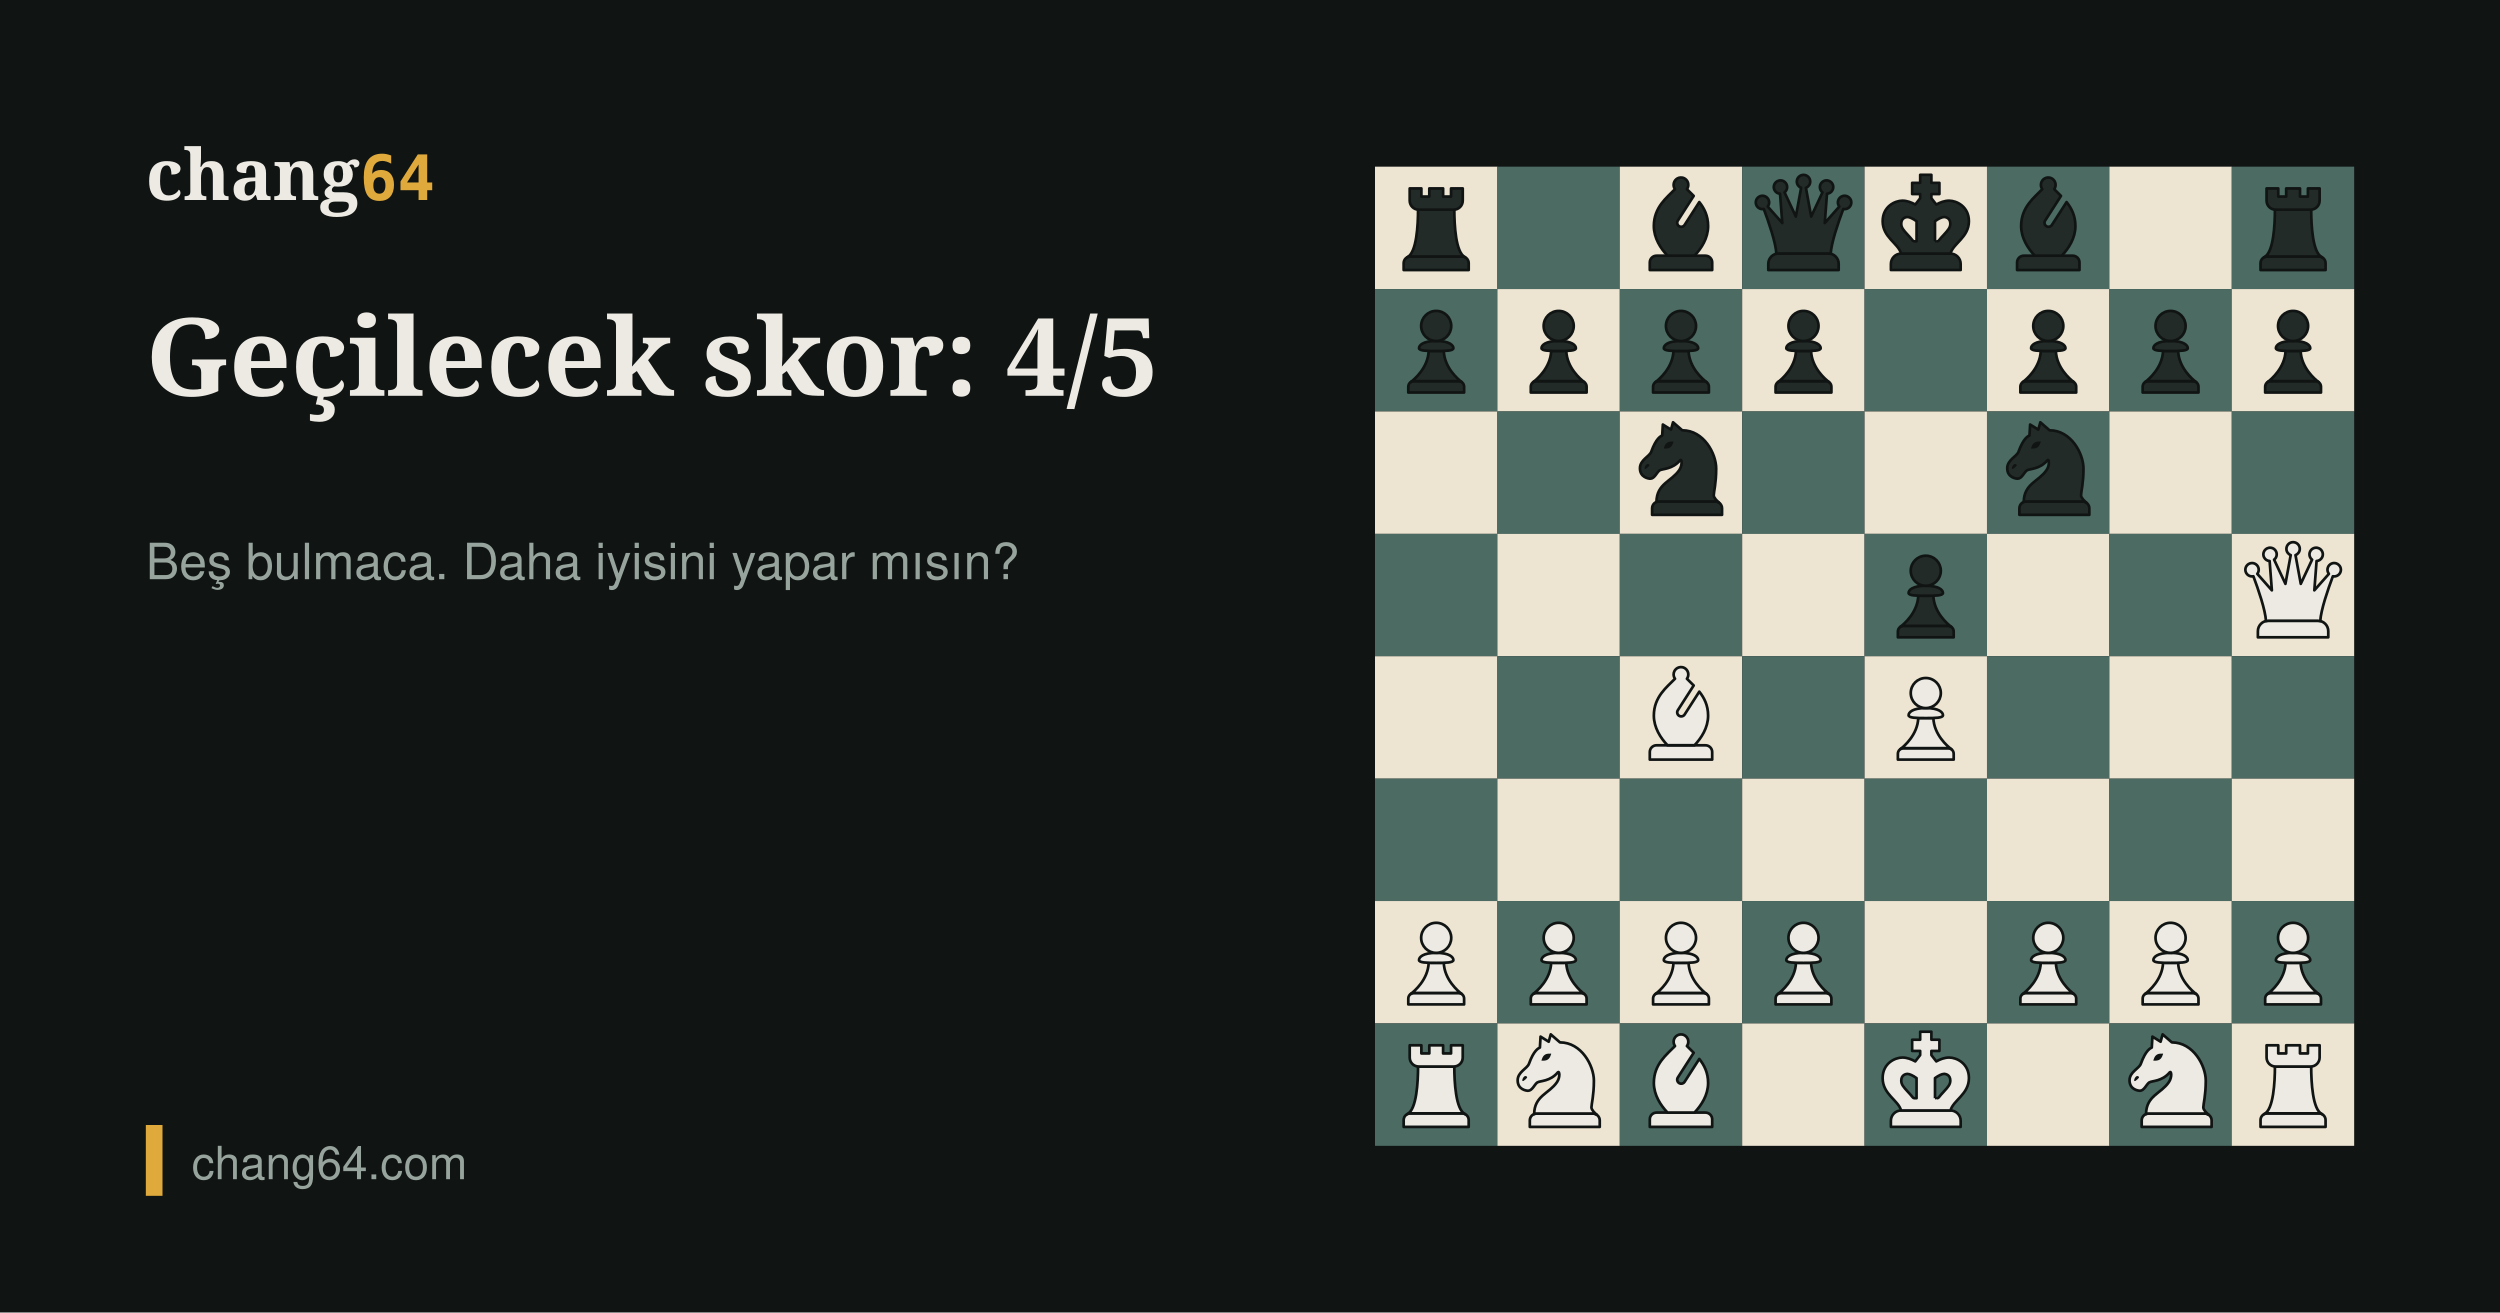
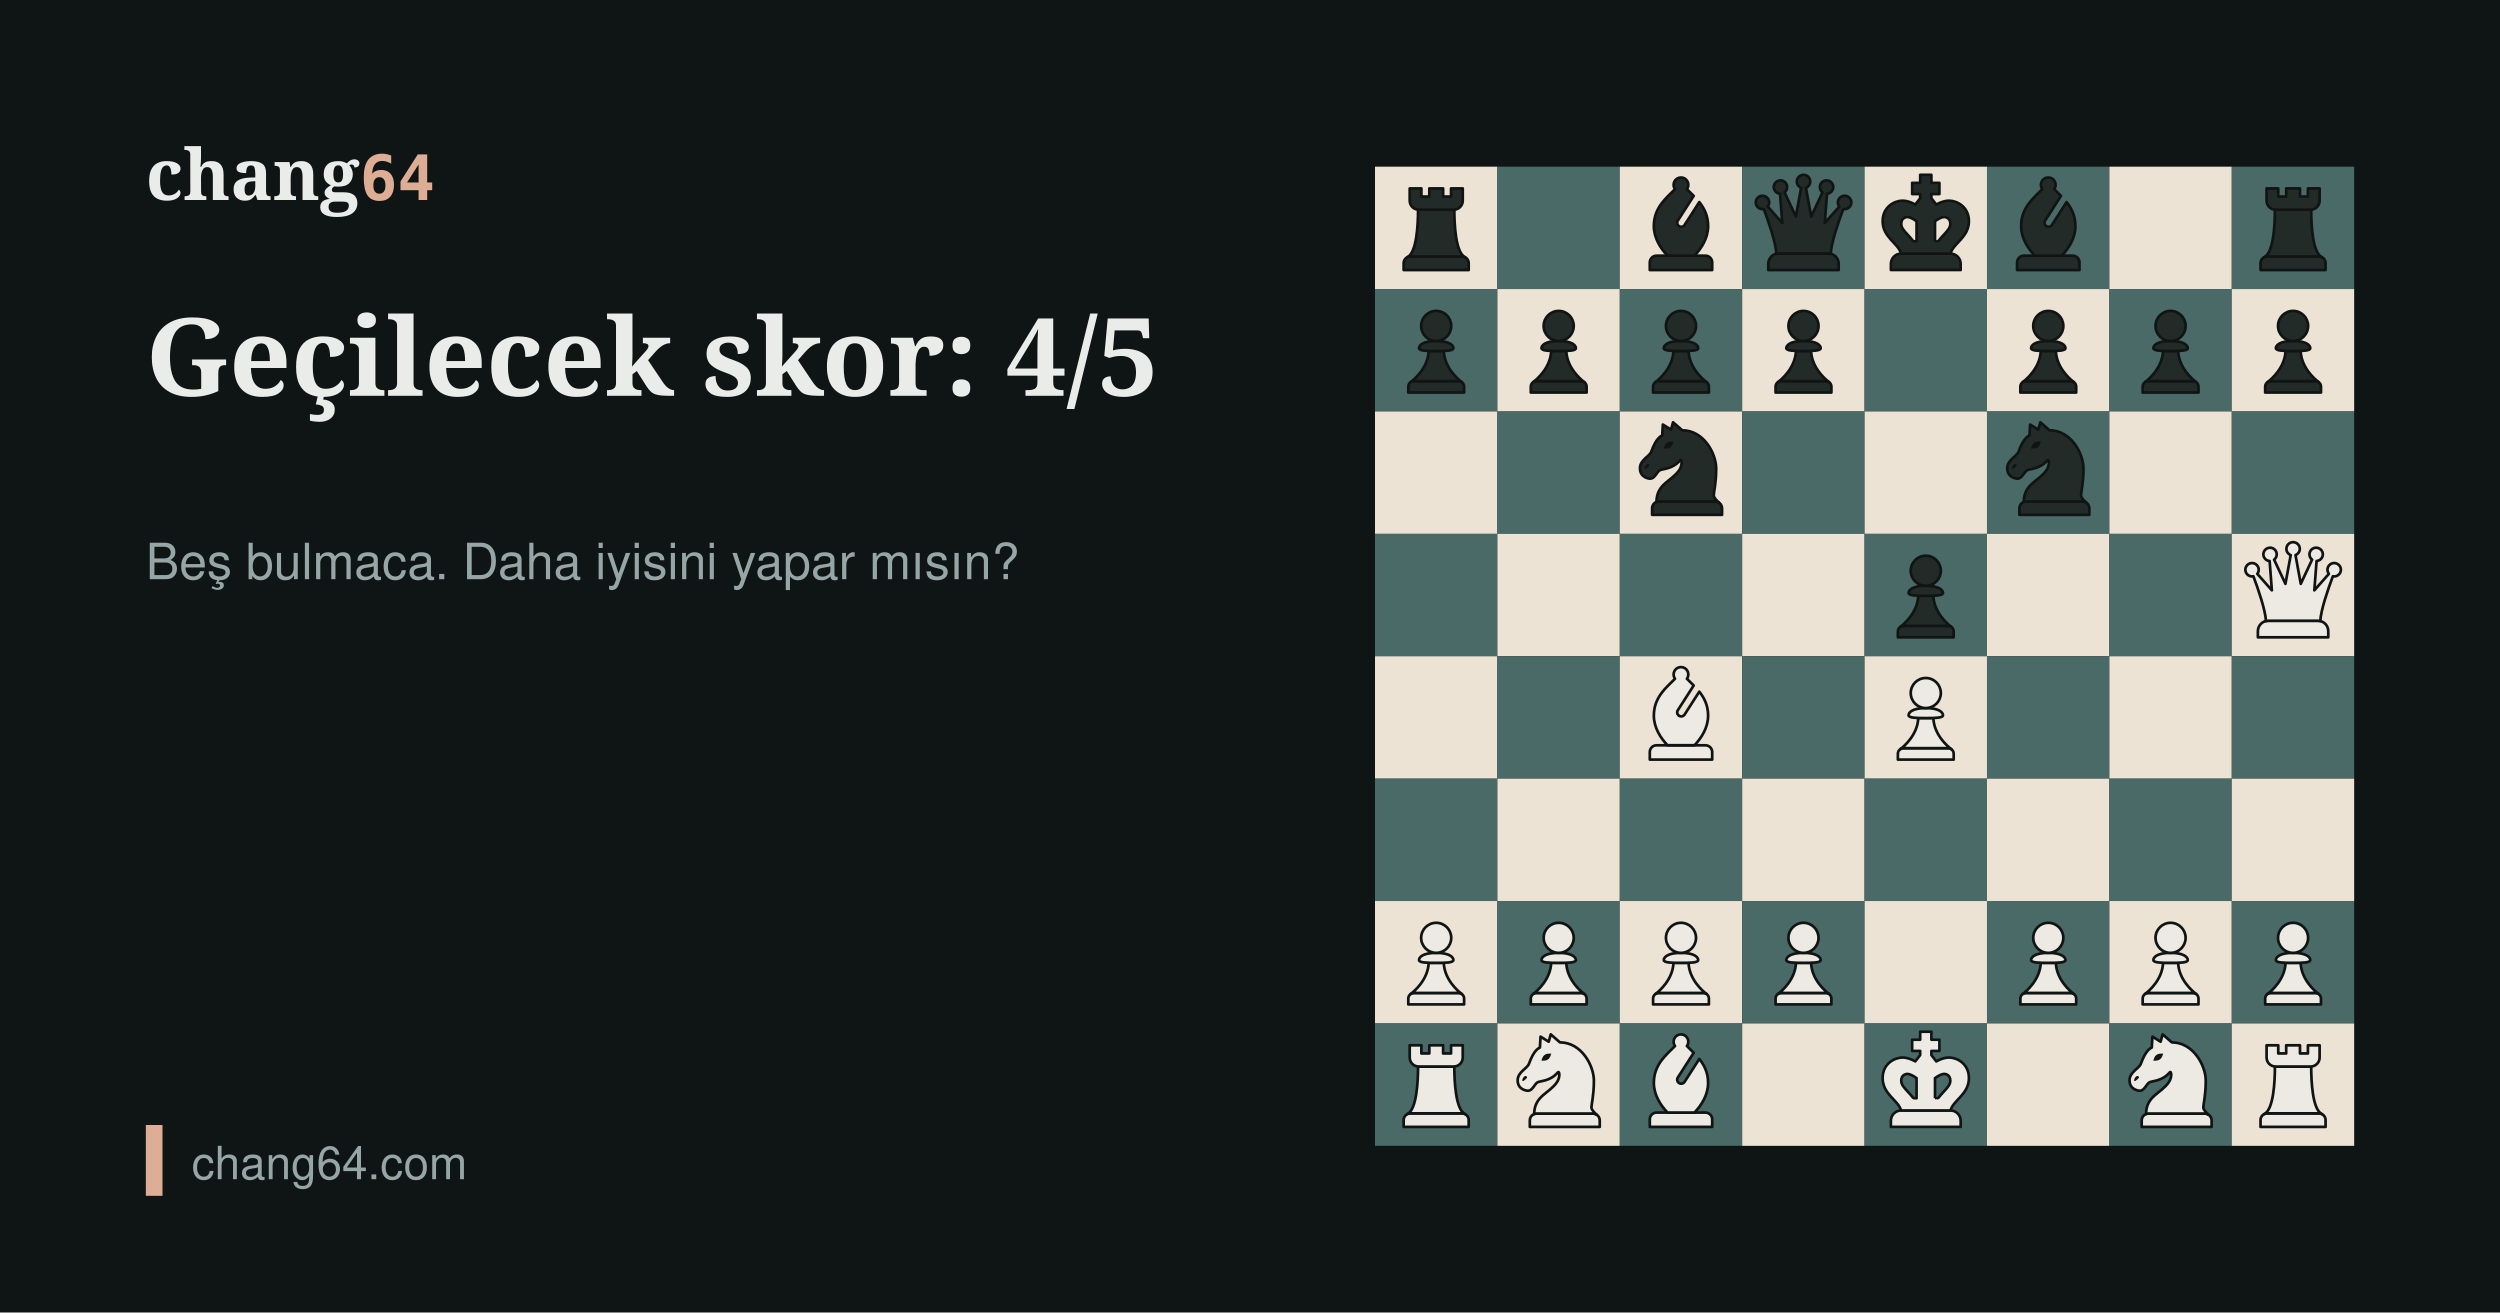
<svg xmlns="http://www.w3.org/2000/svg" width="1200" height="630" viewBox="0 0 1200 630">
-   <rect width="1200" height="630" fill="#101413" />
+   <rect width="1200" height="630" fill="#0F1414" />
  <g transform="translate(660,80)">
-     <rect x="0" y="0" width="58.75" height="58.75" fill="#EDE4D2" />
-     <rect x="58.75" y="0" width="58.75" height="58.75" fill="#4B6B63" />
-     <rect x="117.5" y="0" width="58.75" height="58.75" fill="#EDE4D2" />
-     <rect x="176.25" y="0" width="58.75" height="58.75" fill="#4B6B63" />
-     <rect x="235" y="0" width="58.75" height="58.75" fill="#EDE4D2" />
-     <rect x="293.75" y="0" width="58.75" height="58.75" fill="#4B6B63" />
-     <rect x="352.5" y="0" width="58.75" height="58.75" fill="#EDE4D2" />
-     <rect x="411.25" y="0" width="58.75" height="58.75" fill="#4B6B63" />
-     <rect x="0" y="58.75" width="58.75" height="58.75" fill="#4B6B63" />
-     <rect x="58.75" y="58.75" width="58.75" height="58.75" fill="#EDE4D2" />
-     <rect x="117.5" y="58.75" width="58.75" height="58.75" fill="#4B6B63" />
-     <rect x="176.25" y="58.75" width="58.75" height="58.75" fill="#EDE4D2" />
-     <rect x="235" y="58.75" width="58.75" height="58.75" fill="#4B6B63" />
-     <rect x="293.75" y="58.75" width="58.75" height="58.75" fill="#EDE4D2" />
-     <rect x="352.5" y="58.75" width="58.75" height="58.75" fill="#4B6B63" />
-     <rect x="411.25" y="58.75" width="58.75" height="58.75" fill="#EDE4D2" />
-     <rect x="0" y="117.5" width="58.75" height="58.75" fill="#EDE4D2" />
-     <rect x="58.75" y="117.5" width="58.75" height="58.75" fill="#4B6B63" />
-     <rect x="117.5" y="117.5" width="58.75" height="58.75" fill="#EDE4D2" />
-     <rect x="176.25" y="117.5" width="58.75" height="58.75" fill="#4B6B63" />
-     <rect x="235" y="117.5" width="58.75" height="58.75" fill="#EDE4D2" />
-     <rect x="293.75" y="117.5" width="58.75" height="58.75" fill="#4B6B63" />
-     <rect x="352.5" y="117.5" width="58.75" height="58.75" fill="#EDE4D2" />
-     <rect x="411.25" y="117.5" width="58.75" height="58.75" fill="#4B6B63" />
-     <rect x="0" y="176.25" width="58.75" height="58.75" fill="#4B6B63" />
-     <rect x="58.75" y="176.25" width="58.75" height="58.75" fill="#EDE4D2" />
-     <rect x="117.5" y="176.25" width="58.75" height="58.75" fill="#4B6B63" />
-     <rect x="176.25" y="176.25" width="58.75" height="58.75" fill="#EDE4D2" />
-     <rect x="235" y="176.25" width="58.75" height="58.75" fill="#4B6B63" />
-     <rect x="293.75" y="176.25" width="58.75" height="58.75" fill="#EDE4D2" />
-     <rect x="352.5" y="176.25" width="58.75" height="58.75" fill="#4B6B63" />
-     <rect x="411.25" y="176.25" width="58.75" height="58.75" fill="#EDE4D2" />
-     <rect x="0" y="235" width="58.75" height="58.75" fill="#EDE4D2" />
-     <rect x="58.75" y="235" width="58.75" height="58.75" fill="#4B6B63" />
-     <rect x="117.5" y="235" width="58.75" height="58.75" fill="#EDE4D2" />
-     <rect x="176.25" y="235" width="58.75" height="58.75" fill="#4B6B63" />
-     <rect x="235" y="235" width="58.75" height="58.75" fill="#EDE4D2" />
-     <rect x="293.75" y="235" width="58.75" height="58.75" fill="#4B6B63" />
-     <rect x="352.5" y="235" width="58.75" height="58.75" fill="#EDE4D2" />
-     <rect x="411.25" y="235" width="58.75" height="58.75" fill="#4B6B63" />
-     <rect x="0" y="293.75" width="58.75" height="58.75" fill="#4B6B63" />
-     <rect x="58.75" y="293.75" width="58.75" height="58.75" fill="#EDE4D2" />
-     <rect x="117.5" y="293.75" width="58.75" height="58.75" fill="#4B6B63" />
-     <rect x="176.25" y="293.75" width="58.75" height="58.75" fill="#EDE4D2" />
-     <rect x="235" y="293.75" width="58.75" height="58.75" fill="#4B6B63" />
-     <rect x="293.75" y="293.75" width="58.75" height="58.75" fill="#EDE4D2" />
-     <rect x="352.5" y="293.75" width="58.75" height="58.75" fill="#4B6B63" />
-     <rect x="411.25" y="293.75" width="58.75" height="58.75" fill="#EDE4D2" />
-     <rect x="0" y="352.5" width="58.75" height="58.75" fill="#EDE4D2" />
-     <rect x="58.75" y="352.5" width="58.75" height="58.75" fill="#4B6B63" />
-     <rect x="117.5" y="352.5" width="58.75" height="58.75" fill="#EDE4D2" />
-     <rect x="176.25" y="352.5" width="58.75" height="58.75" fill="#4B6B63" />
-     <rect x="235" y="352.5" width="58.75" height="58.75" fill="#EDE4D2" />
-     <rect x="293.75" y="352.5" width="58.75" height="58.75" fill="#4B6B63" />
-     <rect x="352.5" y="352.5" width="58.75" height="58.75" fill="#EDE4D2" />
-     <rect x="411.25" y="352.5" width="58.75" height="58.75" fill="#4B6B63" />
-     <rect x="0" y="411.25" width="58.75" height="58.75" fill="#4B6B63" />
-     <rect x="58.75" y="411.25" width="58.75" height="58.75" fill="#EDE4D2" />
-     <rect x="117.5" y="411.25" width="58.75" height="58.75" fill="#4B6B63" />
-     <rect x="176.25" y="411.25" width="58.75" height="58.75" fill="#EDE4D2" />
-     <rect x="235" y="411.25" width="58.75" height="58.75" fill="#4B6B63" />
-     <rect x="293.75" y="411.25" width="58.75" height="58.75" fill="#EDE4D2" />
-     <rect x="352.5" y="411.25" width="58.75" height="58.75" fill="#4B6B63" />
-     <rect x="411.25" y="411.25" width="58.75" height="58.75" fill="#EDE4D2" />
+     <rect x="0" y="0" width="58.75" height="58.75" fill="#EDE3D5" />
+     <rect x="58.75" y="0" width="58.75" height="58.75" fill="#4A6A68" />
+     <rect x="117.5" y="0" width="58.75" height="58.75" fill="#EDE3D5" />
+     <rect x="176.25" y="0" width="58.75" height="58.75" fill="#4A6A68" />
+     <rect x="235" y="0" width="58.75" height="58.75" fill="#EDE3D5" />
+     <rect x="293.75" y="0" width="58.75" height="58.75" fill="#4A6A68" />
+     <rect x="352.5" y="0" width="58.75" height="58.75" fill="#EDE3D5" />
+     <rect x="411.25" y="0" width="58.75" height="58.75" fill="#4A6A68" />
+     <rect x="0" y="58.75" width="58.75" height="58.75" fill="#4A6A68" />
+     <rect x="58.75" y="58.75" width="58.75" height="58.75" fill="#EDE3D5" />
+     <rect x="117.5" y="58.75" width="58.75" height="58.75" fill="#4A6A68" />
+     <rect x="176.25" y="58.75" width="58.75" height="58.75" fill="#EDE3D5" />
+     <rect x="235" y="58.75" width="58.75" height="58.75" fill="#4A6A68" />
+     <rect x="293.75" y="58.75" width="58.75" height="58.75" fill="#EDE3D5" />
+     <rect x="352.5" y="58.75" width="58.75" height="58.75" fill="#4A6A68" />
+     <rect x="411.25" y="58.75" width="58.75" height="58.75" fill="#EDE3D5" />
+     <rect x="0" y="117.5" width="58.75" height="58.75" fill="#EDE3D5" />
+     <rect x="58.75" y="117.5" width="58.75" height="58.75" fill="#4A6A68" />
+     <rect x="117.5" y="117.5" width="58.75" height="58.75" fill="#EDE3D5" />
+     <rect x="176.25" y="117.5" width="58.75" height="58.75" fill="#4A6A68" />
+     <rect x="235" y="117.5" width="58.75" height="58.75" fill="#EDE3D5" />
+     <rect x="293.75" y="117.5" width="58.75" height="58.75" fill="#4A6A68" />
+     <rect x="352.5" y="117.5" width="58.75" height="58.75" fill="#EDE3D5" />
+     <rect x="411.25" y="117.5" width="58.75" height="58.75" fill="#4A6A68" />
+     <rect x="0" y="176.25" width="58.75" height="58.75" fill="#4A6A68" />
+     <rect x="58.75" y="176.25" width="58.75" height="58.75" fill="#EDE3D5" />
+     <rect x="117.5" y="176.25" width="58.75" height="58.75" fill="#4A6A68" />
+     <rect x="176.25" y="176.25" width="58.75" height="58.75" fill="#EDE3D5" />
+     <rect x="235" y="176.25" width="58.75" height="58.75" fill="#4A6A68" />
+     <rect x="293.75" y="176.25" width="58.75" height="58.75" fill="#EDE3D5" />
+     <rect x="352.5" y="176.25" width="58.75" height="58.75" fill="#4A6A68" />
+     <rect x="411.25" y="176.25" width="58.75" height="58.75" fill="#EDE3D5" />
+     <rect x="0" y="235" width="58.75" height="58.75" fill="#EDE3D5" />
+     <rect x="58.75" y="235" width="58.75" height="58.75" fill="#4A6A68" />
+     <rect x="117.5" y="235" width="58.75" height="58.75" fill="#EDE3D5" />
+     <rect x="176.25" y="235" width="58.75" height="58.75" fill="#4A6A68" />
+     <rect x="235" y="235" width="58.75" height="58.75" fill="#EDE3D5" />
+     <rect x="293.75" y="235" width="58.75" height="58.75" fill="#4A6A68" />
+     <rect x="352.5" y="235" width="58.75" height="58.75" fill="#EDE3D5" />
+     <rect x="411.25" y="235" width="58.75" height="58.75" fill="#4A6A68" />
+     <rect x="0" y="293.75" width="58.75" height="58.75" fill="#4A6A68" />
+     <rect x="58.75" y="293.75" width="58.75" height="58.75" fill="#EDE3D5" />
+     <rect x="117.5" y="293.75" width="58.75" height="58.75" fill="#4A6A68" />
+     <rect x="176.25" y="293.75" width="58.75" height="58.75" fill="#EDE3D5" />
+     <rect x="235" y="293.75" width="58.75" height="58.75" fill="#4A6A68" />
+     <rect x="293.75" y="293.75" width="58.75" height="58.75" fill="#EDE3D5" />
+     <rect x="352.5" y="293.75" width="58.75" height="58.75" fill="#4A6A68" />
+     <rect x="411.25" y="293.75" width="58.75" height="58.75" fill="#EDE3D5" />
+     <rect x="0" y="352.5" width="58.75" height="58.75" fill="#EDE3D5" />
+     <rect x="58.75" y="352.5" width="58.75" height="58.75" fill="#4A6A68" />
+     <rect x="117.5" y="352.5" width="58.75" height="58.75" fill="#EDE3D5" />
+     <rect x="176.25" y="352.5" width="58.75" height="58.75" fill="#4A6A68" />
+     <rect x="235" y="352.5" width="58.75" height="58.75" fill="#EDE3D5" />
+     <rect x="293.75" y="352.5" width="58.75" height="58.75" fill="#4A6A68" />
+     <rect x="352.5" y="352.5" width="58.75" height="58.75" fill="#EDE3D5" />
+     <rect x="411.25" y="352.5" width="58.75" height="58.75" fill="#4A6A68" />
+     <rect x="0" y="411.25" width="58.75" height="58.75" fill="#4A6A68" />
+     <rect x="58.75" y="411.25" width="58.75" height="58.75" fill="#EDE3D5" />
+     <rect x="117.5" y="411.25" width="58.75" height="58.75" fill="#4A6A68" />
+     <rect x="176.25" y="411.25" width="58.75" height="58.75" fill="#EDE3D5" />
+     <rect x="235" y="411.25" width="58.75" height="58.75" fill="#4A6A68" />
+     <rect x="293.75" y="411.25" width="58.75" height="58.75" fill="#EDE3D5" />
+     <rect x="352.5" y="411.25" width="58.75" height="58.75" fill="#4A6A68" />
+     <rect x="411.25" y="411.25" width="58.75" height="58.75" fill="#EDE3D5" />
    <defs>
      <symbol id="pbr" viewBox="0 0 45 45">
        <path d="M12.99,33.03h19.01c1.35,0,2.45,1.1,2.45,2.45v2.52H10.54v-2.52c0-1.35,1.1-2.45,2.45-2.45Z" fill="#232b28" stroke="#101413" stroke-linecap="round" stroke-linejoin="round" />
        <path d="M29.17,15.8c-.07,0-.15.01-.23.01h-12.88c-.08,0-.15,0-.23-.01-.01,5.69-.51,15.85-3.95,17.49,0,0,0,0,0,0,.33-.17.71-.27,1.11-.27h19.01c.4,0,.78.1,1.11.27,0,0,0,0,0,0-3.45-1.65-3.94-11.8-3.95-17.49Z" fill="#232b28" stroke="#101413" stroke-linecap="round" stroke-linejoin="round" />
        <path d="M27.96,8v2.99h-2.92v-2.99h-5.07v2.99h-2.92v-2.99h-4.29v4.5c0,1.83,1.48,3.31,3.31,3.31h12.88c1.83,0,3.31-1.48,3.31-3.31v-4.5h-4.29Z" fill="#232b28" stroke="#101413" stroke-linecap="round" stroke-linejoin="round" />
      </symbol>
      <symbol id="pbb" viewBox="0 0 45 45">
        <path d="M13.5,32.74h18c1.36,0,2.47,1.11,2.47,2.47v2.79H11.03v-2.79c0-1.36,1.11-2.47,2.47-2.47Z" fill="#232b28" stroke="#101413" stroke-linecap="round" stroke-linejoin="round" stroke-width="1" />
        <path d="M27.46,32.74c2.5-2.65,5.01-6.42,5.01-10.9,0-3.8-1.45-6.58-3.24-8.82l-5.4,8.41c-.44.69-1.36.89-2.04.45h0c-.69-.44-.89-1.36-.45-2.04l5.83-9.09c-.88-.88-1.74-1.69-2.49-2.47.4-.56.6-1.27.47-2.04-.18-1.1-1.08-2.02-2.18-2.21-1.7-.29-3.18,1.01-3.18,2.66,0,.59.19,1.13.51,1.58-2.94,3.06-7.78,6.6-7.78,13.55,0,4.48,2.51,8.26,5.01,10.9h9.93Z" fill="#232b28" stroke="#101413" stroke-linecap="round" stroke-linejoin="round" stroke-width="1" />
      </symbol>
      <symbol id="pbq" viewBox="0 0 45 45">
        <path d="M31.62,31.91H13.38c-2.1,0-3.82,1.72-3.82,3.82v2.27h25.88v-2.27c0-2.11-1.71-3.82-3.82-3.82Z" fill="#232b28" stroke="#101413" stroke-linecap="round" stroke-linejoin="round" />
        <path d="M39.59,11.71c-.8-1.1-2.33-1.34-3.43-.54s-1.34,2.33-.54,3.43c.02.02.04.04.05.07l-5.35,6.05.82-10.77c.83-.06,1.62-.53,2.03-1.33.62-1.21.14-2.69-1.07-3.3-.19-.1-.39-.16-.58-.21h0s0,0,0,0c-1.07-.24-2.2.26-2.72,1.28-.55,1.07-.23,2.35.69,3.06l-4.16,8.89-1.94-10.57c.93-.35,1.58-1.25,1.58-2.29,0-1.36-1.1-2.46-2.46-2.46h0c-1.36,0-2.46,1.1-2.46,2.46,0,1.05.66,1.94,1.58,2.29l-1.94,10.57-4.16-8.89c.92-.71,1.23-1.99.69-3.06-.52-1.02-1.65-1.52-2.72-1.28h0s0,0,0,0c-.2.04-.39.11-.58.21-1.21.62-1.69,2.1-1.07,3.3.41.8,1.19,1.28,2.03,1.33l.82,10.77-5.35-6.05s.04-.04.05-.07c.8-1.1.55-2.63-.54-3.43s-2.63-.55-3.43.54c-.8,1.1-.55,2.63.54,3.43.58.42,1.29.55,1.94.42,1.81,4.84,4.41,12.39,4.63,16.46.28-.06.56-.1.86-.1h18.24c.3,0,.58.04.86.1.22-4.07,2.81-11.61,4.63-16.46.65.13,1.36,0,1.94-.42,1.1-.8,1.34-2.33.54-3.43Z" fill="#232b28" stroke="#101413" stroke-linecap="round" stroke-linejoin="round" />
      </symbol>
      <symbol id="pbk" viewBox="0 0 45 45">
        <path d="M31.54,31.96H13.46c-2.08,0-3.79,1.7-3.79,3.79v2.25h25.66v-2.25c0-2.09-1.7-3.79-3.79-3.79Z" fill="#232b28" stroke="#101413" stroke-linecap="round" stroke-linejoin="round" stroke-width=".98" />
        <path d="M31.08,12.5c-1.67,0-3.32.64-4.72,1.42l-1.8-2.32v-1.53h2.95v-4.12h-2.95v-2.95h-4.12v2.95h-2.95v4.12h2.95v1.53l-1.8,2.32c-1.4-.78-3.05-1.42-4.72-1.42-2.74,0-7.28,2.13-7.28,7.55,0,5.98,5.8,8.15,6.78,11.92.01,0,.03,0,.04,0h18.08s.03,0,.04,0c.97-3.77,6.78-5.94,6.78-11.92,0-5.41-4.54-7.55-7.28-7.55ZM29.1,25.07c-.58.62-1.23,1.31-1.82,2.09-.14.18-.35.29-.58.29-.35,0-.84,0-.81,0v-7.39c1.3-.96,2.57-1.55,3.39-1.56.42.03,2.24.27,2.24,2.46,0,1.37-.74,2.3-2.42,4.1ZM13.48,20.97c0-2.19,1.82-2.44,2.24-2.46.82.01,2.09.6,3.39,1.56v7.39s-.46,0-.81,0c-.23,0-.44-.11-.58-.29-.59-.77-1.24-1.46-1.82-2.09-1.68-1.8-2.42-2.73-2.42-4.1Z" fill="#232b28" stroke="#101413" stroke-linecap="round" stroke-linejoin="round" stroke-width=".98" />
      </symbol>
      <symbol id="pbp" viewBox="0 0 45 45">
        <path d="M14.31,33.79h16.38c1.14,0,2.07.93,2.07,2.07v2.14H12.24v-2.14c0-1.14.93-2.07,2.07-2.07Z" fill="#232b28" stroke="#101413" stroke-linecap="round" stroke-linejoin="round" />
        <path d="M31.85,34.14c-1.31-1.01-6.34-5.24-6.57-11.44-.84.03-1.78.03-2.77.03s-1.94,0-2.77-.03c-.24,6.2-5.26,10.43-6.57,11.44,0,0,0,0,0,0,.33-.22.73-.35,1.16-.35h16.38c.43,0,.83.13,1.16.35,0,0,0,0,0,0Z" fill="#232b28" stroke="#101413" stroke-linecap="round" stroke-linejoin="round" />
        <path d="M28.82,21.68c0,1.02-2.83,1.05-6.32,1.05s-6.32-.04-6.32-1.05,1.41-2.63,6.32-2.63,6.32,1.61,6.32,2.63Z" fill="#232b28" stroke="#101413" stroke-linecap="round" stroke-linejoin="round" />
        <circle cx="22.5" cy="13.53" r="5.53" fill="#232b28" stroke="#101413" stroke-linecap="round" stroke-linejoin="round" />
      </symbol>
      <symbol id="pbn" viewBox="0 0 45 45">
        <path d="M14.4,33.1h20.67c1.39,0,2.52,1.13,2.52,2.52v2.38H11.88v-2.38c0-1.39,1.13-2.52,2.52-2.52Z" fill="#232b28" stroke="#101413" stroke-linecap="round" stroke-linejoin="round" stroke-width="1" />
        <path d="M14.65,21.66c.97-.66,4.68-.28,7.56-3.75.52-.62.98,1.68-.34,3.64-2.86,4.23-8.3,4.94-8.39,11.72.29-.11.6-.18.92-.18h20.67c.52,0,1,.16,1.4.42-.55-.46-1.93-1.71-1.93-2.68,0-1.21.9-4.35.9-9.83s-4.54-14.07-12.47-14.07l-3.39-2.95-.75,2.7-3-1.87s-.15,2.38-.24,4.01c-.54.3-2.22.96-4.03,5.99-.63,1.75-4.15,3-4.15,6.07,0,3.41,3.21,3.83,3.82,3.83,1.57,0,2.36-2.34,3.42-3.06Z" fill="#232b28" stroke="#101413" stroke-linecap="round" stroke-linejoin="round" stroke-width="1" />
        <path d="M18.54,13.2c.9-.63.98-1.58,1.21-2.02.03-.06-.02-.12-.08-.12-.49.06-1.4-.18-2.31.45-.9.64-.98,1.58-1.2,2.02-.03.06.02.12.08.12.49-.06,1.4.18,2.3-.45Z" fill="#101413" />
        <path d="M10.24,20.58c-.46.42-.86.73-1.07.5s.14-1.16.6-1.57.87-.16,1.08.07-.15.59-.61,1.01Z" fill="#101413" />
      </symbol>
      <symbol id="pwq" viewBox="0 0 45 45">
        <path d="M31.62,31.91H13.38c-2.1,0-3.82,1.72-3.82,3.82v2.27h25.88v-2.27c0-2.11-1.71-3.82-3.82-3.82Z" fill="#eceae3" stroke="#101413" stroke-linecap="round" stroke-linejoin="round" />
        <path d="M39.59,11.71c-.8-1.1-2.33-1.34-3.43-.54s-1.34,2.33-.54,3.43c.02.02.04.04.05.07l-5.35,6.05.82-10.77c.83-.06,1.62-.53,2.03-1.33.62-1.21.14-2.69-1.07-3.3-.19-.1-.39-.16-.58-.21h0s0,0,0,0c-1.07-.24-2.2.26-2.72,1.28-.55,1.07-.23,2.35.69,3.06l-4.16,8.89-1.94-10.57c.93-.35,1.58-1.25,1.58-2.29,0-1.36-1.1-2.46-2.46-2.46h0c-1.36,0-2.46,1.1-2.46,2.46,0,1.05.66,1.94,1.58,2.29l-1.94,10.57-4.16-8.89c.92-.71,1.23-1.99.69-3.06-.52-1.02-1.65-1.52-2.72-1.28h0s0,0,0,0c-.2.04-.39.11-.58.21-1.21.62-1.69,2.1-1.07,3.3.41.8,1.19,1.28,2.03,1.33l.82,10.77-5.35-6.05s.04-.04.05-.07c.8-1.1.55-2.63-.54-3.43s-2.63-.55-3.43.54c-.8,1.1-.55,2.63.54,3.43.58.42,1.29.55,1.94.42,1.81,4.84,4.41,12.39,4.63,16.46.28-.06.56-.1.86-.1h18.24c.3,0,.58.04.86.1.22-4.07,2.81-11.61,4.63-16.46.65.13,1.36,0,1.94-.42,1.1-.8,1.34-2.33.54-3.43Z" fill="#eceae3" stroke="#101413" stroke-linecap="round" stroke-linejoin="round" />
      </symbol>
      <symbol id="pwb" viewBox="0 0 45 45">
        <path d="M13.5,32.74h18c1.36,0,2.47,1.11,2.47,2.47v2.79H11.03v-2.79c0-1.36,1.11-2.47,2.47-2.47Z" fill="#eceae3" stroke="#101413" stroke-linecap="round" stroke-linejoin="round" stroke-width="1" />
        <path d="M27.46,32.74c2.5-2.65,5.01-6.42,5.01-10.9,0-3.8-1.45-6.58-3.24-8.82l-5.4,8.41c-.44.69-1.36.89-2.04.45h0c-.69-.44-.89-1.36-.45-2.04l5.83-9.09c-.88-.88-1.74-1.69-2.49-2.47.4-.56.6-1.27.47-2.04-.18-1.1-1.08-2.02-2.18-2.21-1.7-.29-3.18,1.01-3.18,2.66,0,.59.19,1.13.51,1.58-2.94,3.06-7.78,6.6-7.78,13.55,0,4.48,2.51,8.26,5.01,10.9h9.93Z" fill="#eceae3" stroke="#101413" stroke-linecap="round" stroke-linejoin="round" stroke-width="1" />
      </symbol>
      <symbol id="pwp" viewBox="0 0 45 45">
        <path d="M14.31,33.79h16.38c1.14,0,2.07.93,2.07,2.07v2.14H12.24v-2.14c0-1.14.93-2.07,2.07-2.07Z" fill="#eceae3" stroke="#101413" stroke-linecap="round" stroke-linejoin="round" />
        <path d="M31.85,34.14c-1.31-1.01-6.34-5.24-6.57-11.44-.84.03-1.78.03-2.77.03s-1.94,0-2.77-.03c-.24,6.2-5.26,10.43-6.57,11.44,0,0,0,0,0,0,.33-.22.73-.35,1.16-.35h16.38c.43,0,.83.13,1.16.35,0,0,0,0,0,0Z" fill="#eceae3" stroke="#101413" stroke-linecap="round" stroke-linejoin="round" />
        <path d="M28.82,21.68c0,1.02-2.83,1.05-6.32,1.05s-6.32-.04-6.32-1.05,1.41-2.63,6.32-2.63,6.32,1.61,6.32,2.63Z" fill="#eceae3" stroke="#101413" stroke-linecap="round" stroke-linejoin="round" />
        <circle cx="22.5" cy="13.53" r="5.53" fill="#eceae3" stroke="#101413" stroke-linecap="round" stroke-linejoin="round" />
      </symbol>
      <symbol id="pwr" viewBox="0 0 45 45">
        <path d="M12.99,33.03h19.01c1.35,0,2.45,1.1,2.45,2.45v2.52H10.54v-2.52c0-1.35,1.1-2.45,2.45-2.45Z" fill="#eceae3" stroke="#101413" stroke-linecap="round" stroke-linejoin="round" />
        <path d="M29.17,15.8c-.07,0-.15.01-.23.01h-12.88c-.08,0-.15,0-.23-.01-.01,5.69-.51,15.85-3.95,17.49,0,0,0,0,0,0,.33-.17.71-.27,1.11-.27h19.01c.4,0,.78.1,1.11.27,0,0,0,0,0,0-3.45-1.65-3.94-11.8-3.95-17.49Z" fill="#eceae3" stroke="#101413" stroke-linecap="round" stroke-linejoin="round" />
        <path d="M27.96,8v2.99h-2.92v-2.99h-5.07v2.99h-2.92v-2.99h-4.29v4.5c0,1.83,1.48,3.31,3.31,3.31h12.88c1.83,0,3.31-1.48,3.31-3.31v-4.5h-4.29Z" fill="#eceae3" stroke="#101413" stroke-linecap="round" stroke-linejoin="round" />
      </symbol>
      <symbol id="pwn" viewBox="0 0 45 45">
        <path d="M14.4,33.1h20.67c1.39,0,2.52,1.13,2.52,2.52v2.38H11.88v-2.38c0-1.39,1.13-2.52,2.52-2.52Z" fill="#eceae3" stroke="#101413" stroke-linecap="round" stroke-linejoin="round" stroke-width="1" />
        <path d="M14.65,21.66c.97-.66,4.68-.28,7.56-3.75.52-.62.98,1.68-.34,3.64-2.86,4.23-8.3,4.94-8.39,11.72.29-.11.6-.18.92-.18h20.67c.52,0,1,.16,1.4.42-.55-.46-1.93-1.71-1.93-2.68,0-1.21.9-4.35.9-9.83s-4.54-14.07-12.47-14.07l-3.39-2.95-.75,2.7-3-1.87s-.15,2.38-.24,4.01c-.54.3-2.22.96-4.03,5.99-.63,1.75-4.15,3-4.15,6.07,0,3.41,3.21,3.83,3.82,3.83,1.57,0,2.36-2.34,3.42-3.06Z" fill="#eceae3" stroke="#101413" stroke-linecap="round" stroke-linejoin="round" stroke-width="1" />
        <path d="M18.54,13.2c.9-.63.98-1.58,1.21-2.02.03-.06-.02-.12-.08-.12-.49.06-1.4-.18-2.31.45-.9.64-.98,1.58-1.2,2.02-.03.06.02.12.08.12.49-.06,1.4.18,2.3-.45Z" fill="#101413" />
        <path d="M10.24,20.58c-.46.42-.86.73-1.07.5s.14-1.16.6-1.57.87-.16,1.08.07-.15.59-.61,1.01Z" fill="#101413" />
      </symbol>
      <symbol id="pwk" viewBox="0 0 45 45">
        <path d="M31.54,31.96H13.46c-2.08,0-3.79,1.7-3.79,3.79v2.25h25.66v-2.25c0-2.09-1.7-3.79-3.79-3.79Z" fill="#eceae3" stroke="#101413" stroke-linecap="round" stroke-linejoin="round" stroke-width=".98" />
        <path d="M31.08,12.5c-1.67,0-3.32.64-4.72,1.42l-1.8-2.32v-1.53h2.95v-4.12h-2.95v-2.95h-4.12v2.95h-2.95v4.12h2.95v1.53l-1.8,2.32c-1.4-.78-3.05-1.42-4.72-1.42-2.74,0-7.28,2.13-7.28,7.55,0,5.98,5.8,8.15,6.78,11.92.01,0,.03,0,.04,0h18.08s.03,0,.04,0c.97-3.77,6.78-5.94,6.78-11.92,0-5.41-4.54-7.55-7.28-7.55ZM29.1,25.07c-.58.62-1.23,1.31-1.82,2.09-.14.18-.35.29-.58.29-.35,0-.84,0-.81,0v-7.39c1.3-.96,2.57-1.55,3.39-1.56.42.03,2.24.27,2.24,2.46,0,1.37-.74,2.3-2.42,4.1ZM13.48,20.97c0-2.19,1.82-2.44,2.24-2.46.82.01,2.09.6,3.39,1.56v7.39s-.46,0-.81,0c-.23,0-.44-.11-.58-.29-.59-.77-1.24-1.46-1.82-2.09-1.68-1.8-2.42-2.73-2.42-4.1Z" fill="#eceae3" stroke="#101413" stroke-linecap="round" stroke-linejoin="round" stroke-width=".98" />
      </symbol>
    </defs>
    <use href="#pbr" x="0.0" y="0.0" width="58.75" height="58.75" />
    <use href="#pbb" x="117.5" y="0.0" width="58.75" height="58.75" />
    <use href="#pbq" x="176.3" y="0.0" width="58.75" height="58.75" />
    <use href="#pbk" x="235.0" y="0.0" width="58.75" height="58.75" />
    <use href="#pbb" x="293.8" y="0.0" width="58.75" height="58.75" />
    <use href="#pbr" x="411.3" y="0.0" width="58.75" height="58.75" />
    <use href="#pbp" x="0.0" y="58.8" width="58.75" height="58.75" />
    <use href="#pbp" x="58.8" y="58.8" width="58.75" height="58.75" />
    <use href="#pbp" x="117.5" y="58.8" width="58.75" height="58.75" />
    <use href="#pbp" x="176.3" y="58.8" width="58.75" height="58.75" />
    <use href="#pbp" x="293.8" y="58.8" width="58.75" height="58.75" />
    <use href="#pbp" x="352.5" y="58.8" width="58.75" height="58.75" />
    <use href="#pbp" x="411.3" y="58.8" width="58.75" height="58.75" />
    <use href="#pbn" x="117.5" y="117.5" width="58.75" height="58.75" />
    <use href="#pbn" x="293.8" y="117.5" width="58.75" height="58.75" />
    <use href="#pbp" x="235.0" y="176.3" width="58.75" height="58.75" />
    <use href="#pwq" x="411.3" y="176.3" width="58.75" height="58.75" />
    <use href="#pwb" x="117.5" y="235.0" width="58.75" height="58.75" />
    <use href="#pwp" x="235.0" y="235.0" width="58.75" height="58.75" />
    <use href="#pwp" x="0.0" y="352.5" width="58.75" height="58.75" />
    <use href="#pwp" x="58.8" y="352.5" width="58.75" height="58.75" />
    <use href="#pwp" x="117.5" y="352.5" width="58.75" height="58.75" />
    <use href="#pwp" x="176.3" y="352.5" width="58.75" height="58.75" />
    <use href="#pwp" x="293.8" y="352.5" width="58.75" height="58.75" />
    <use href="#pwp" x="352.5" y="352.5" width="58.75" height="58.75" />
    <use href="#pwp" x="411.3" y="352.5" width="58.75" height="58.75" />
    <use href="#pwr" x="0.0" y="411.3" width="58.75" height="58.75" />
    <use href="#pwn" x="58.8" y="411.3" width="58.75" height="58.75" />
    <use href="#pwb" x="117.5" y="411.3" width="58.75" height="58.75" />
    <use href="#pwk" x="235.0" y="411.3" width="58.75" height="58.75" />
    <use href="#pwn" x="352.5" y="411.3" width="58.75" height="58.75" />
    <use href="#pwr" x="411.3" y="411.3" width="58.75" height="58.75" />
  </g>
-   <text x="70" y="190" font-family="Georgia,serif" font-size="52" font-weight="600" fill="#ECEAE3">Geçilecek skor: 4/5</text>
-   <text x="70" y="278" font-family="Helvetica,Arial,sans-serif" font-size="24" fill="#97A49D">Beş bulmaca. Daha iyisini yapar mısın?</text>
-   <text x="70" y="96" font-family="Georgia,serif" font-size="34" font-weight="600" fill="#ECEAE3">chang<tspan fill="#E0A93B" font-family="monospace" font-size="30">64</tspan>
+   <text x="70" y="190" font-family="Georgia,serif" font-size="52" font-weight="600" fill="#EAECEA">Geçilecek skor: 4/5</text>
+   <text x="70" y="278" font-family="Helvetica,Arial,sans-serif" font-size="24" fill="#96A5A5">Beş bulmaca. Daha iyisini yapar mısın?</text>
+   <text x="70" y="96" font-family="Georgia,serif" font-size="34" font-weight="600" fill="#EAECEA">chang<tspan fill="#DDAE95" font-family="monospace" font-size="30">64</tspan>
  </text>
-   <rect x="70" y="540" width="8" height="34" fill="#E0A93B" />
-   <text x="92" y="566" font-family="Helvetica,Arial,sans-serif" font-size="22" fill="#97A49D">chang64.com</text>
+   <rect x="70" y="540" width="8" height="34" fill="#DDAE95" />
+   <text x="92" y="566" font-family="Helvetica,Arial,sans-serif" font-size="22" fill="#96A5A5">chang64.com</text>
</svg>
